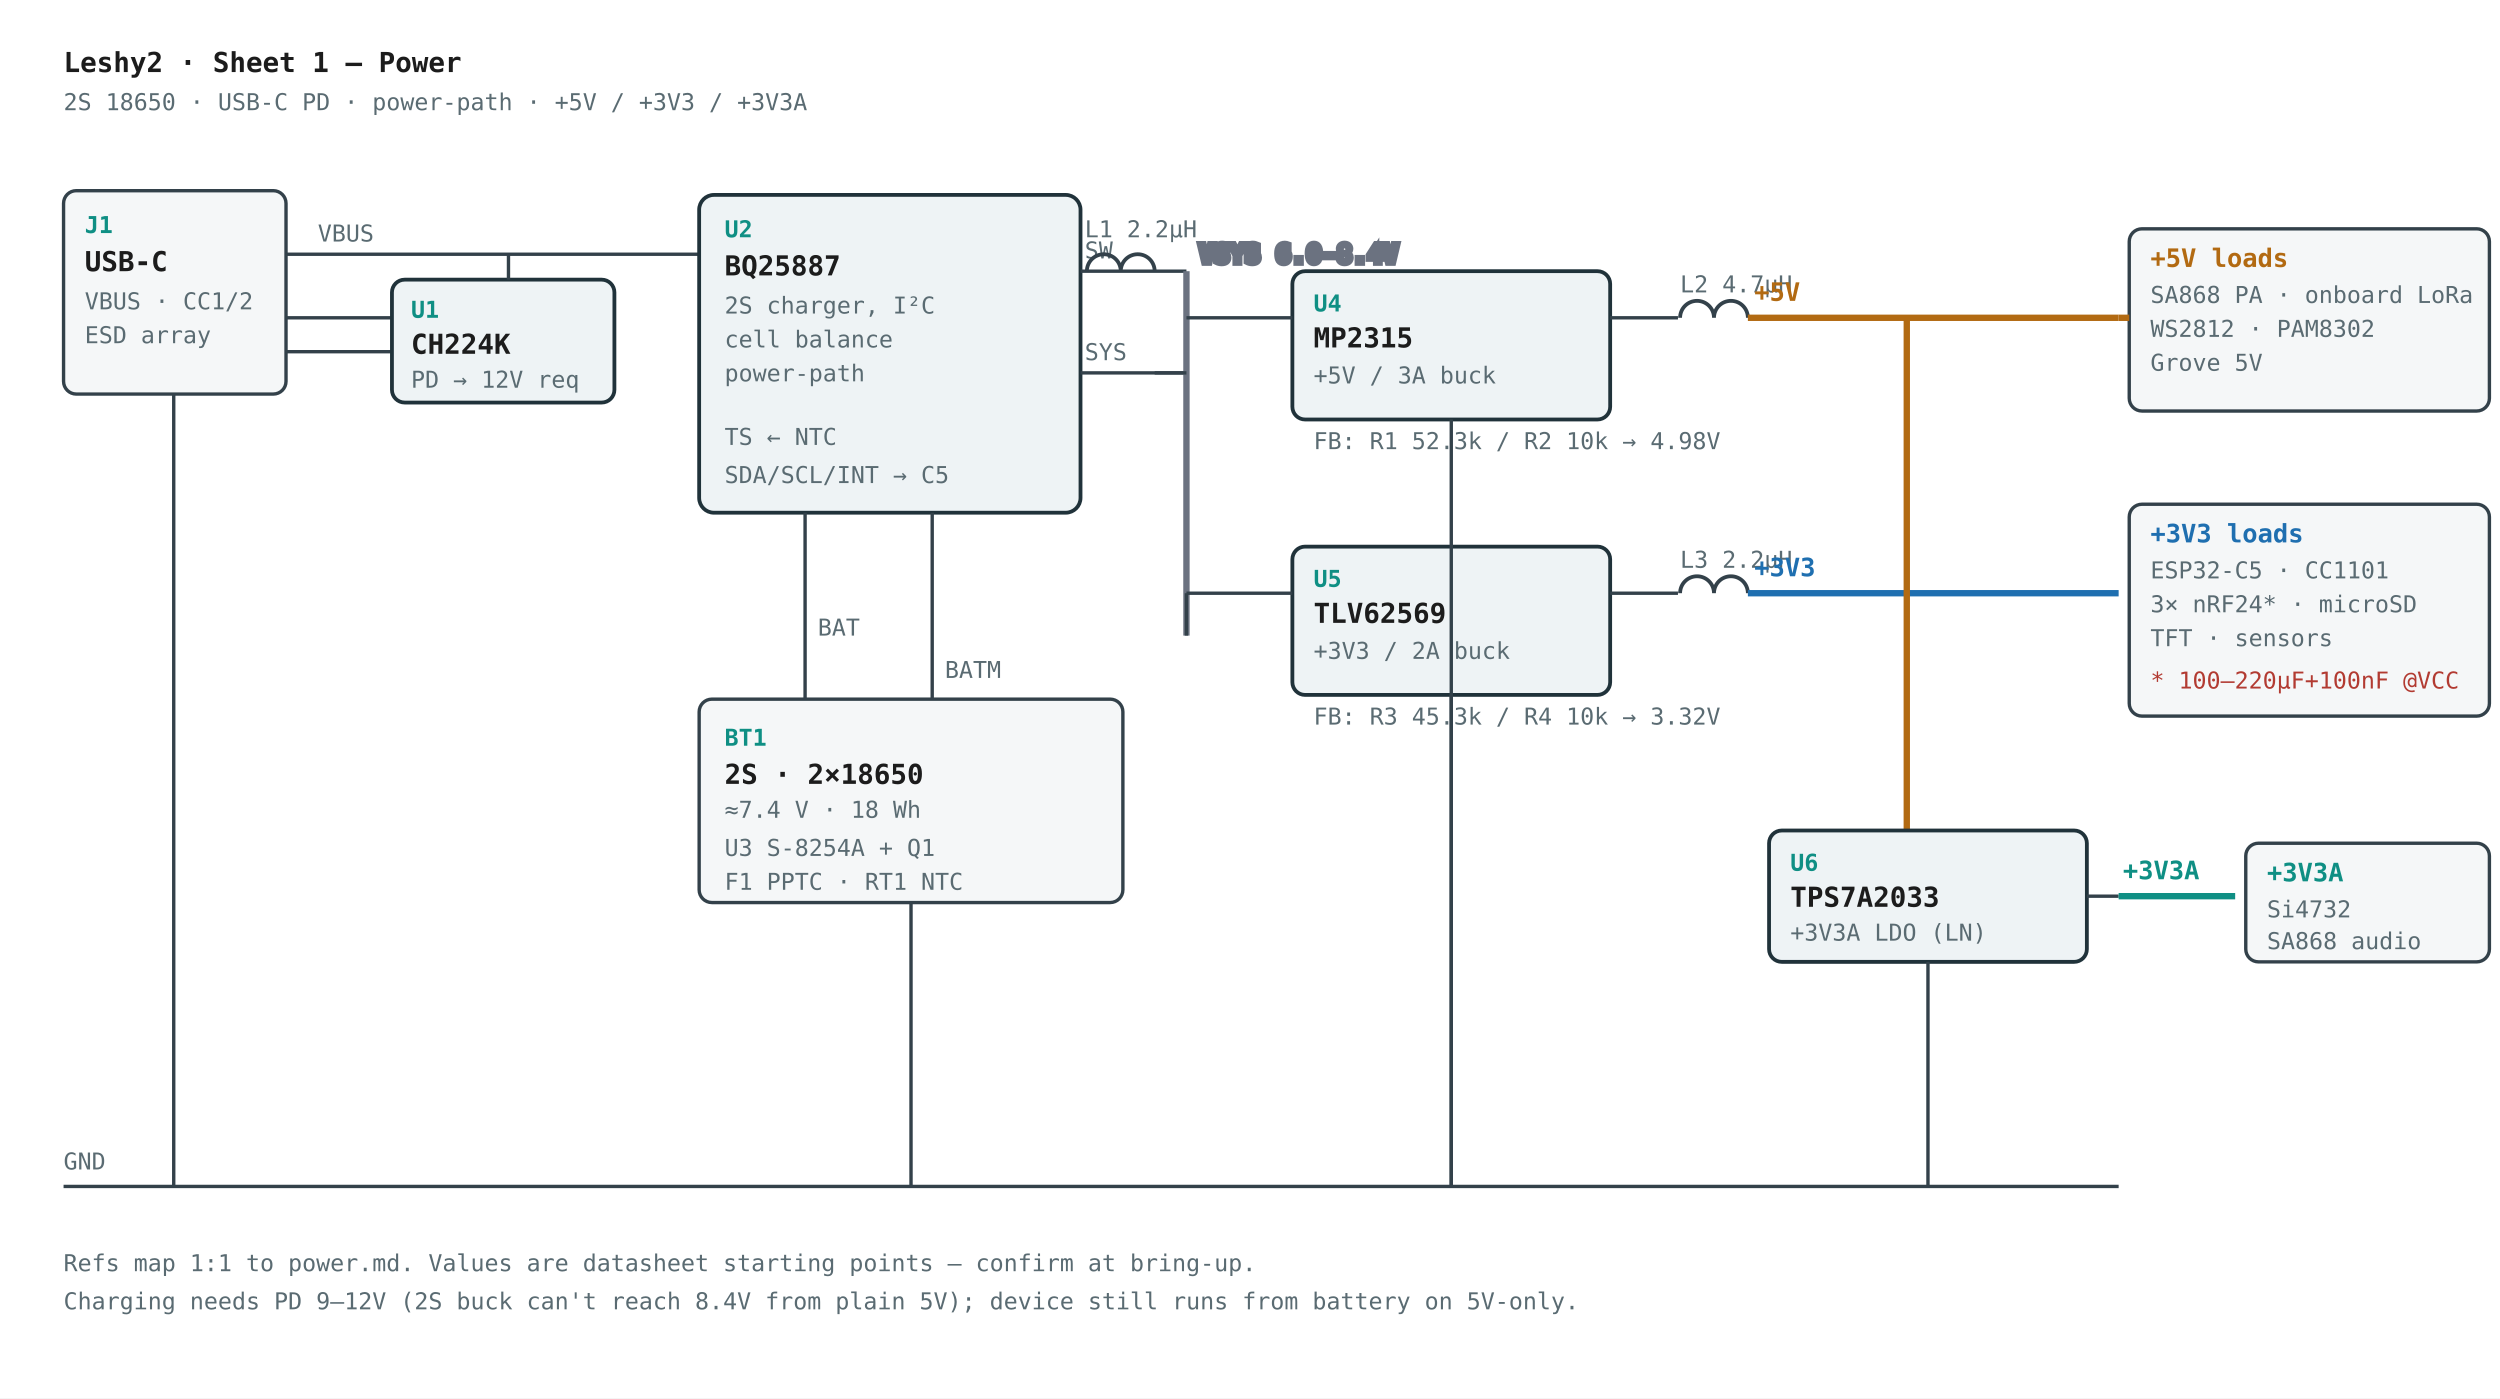
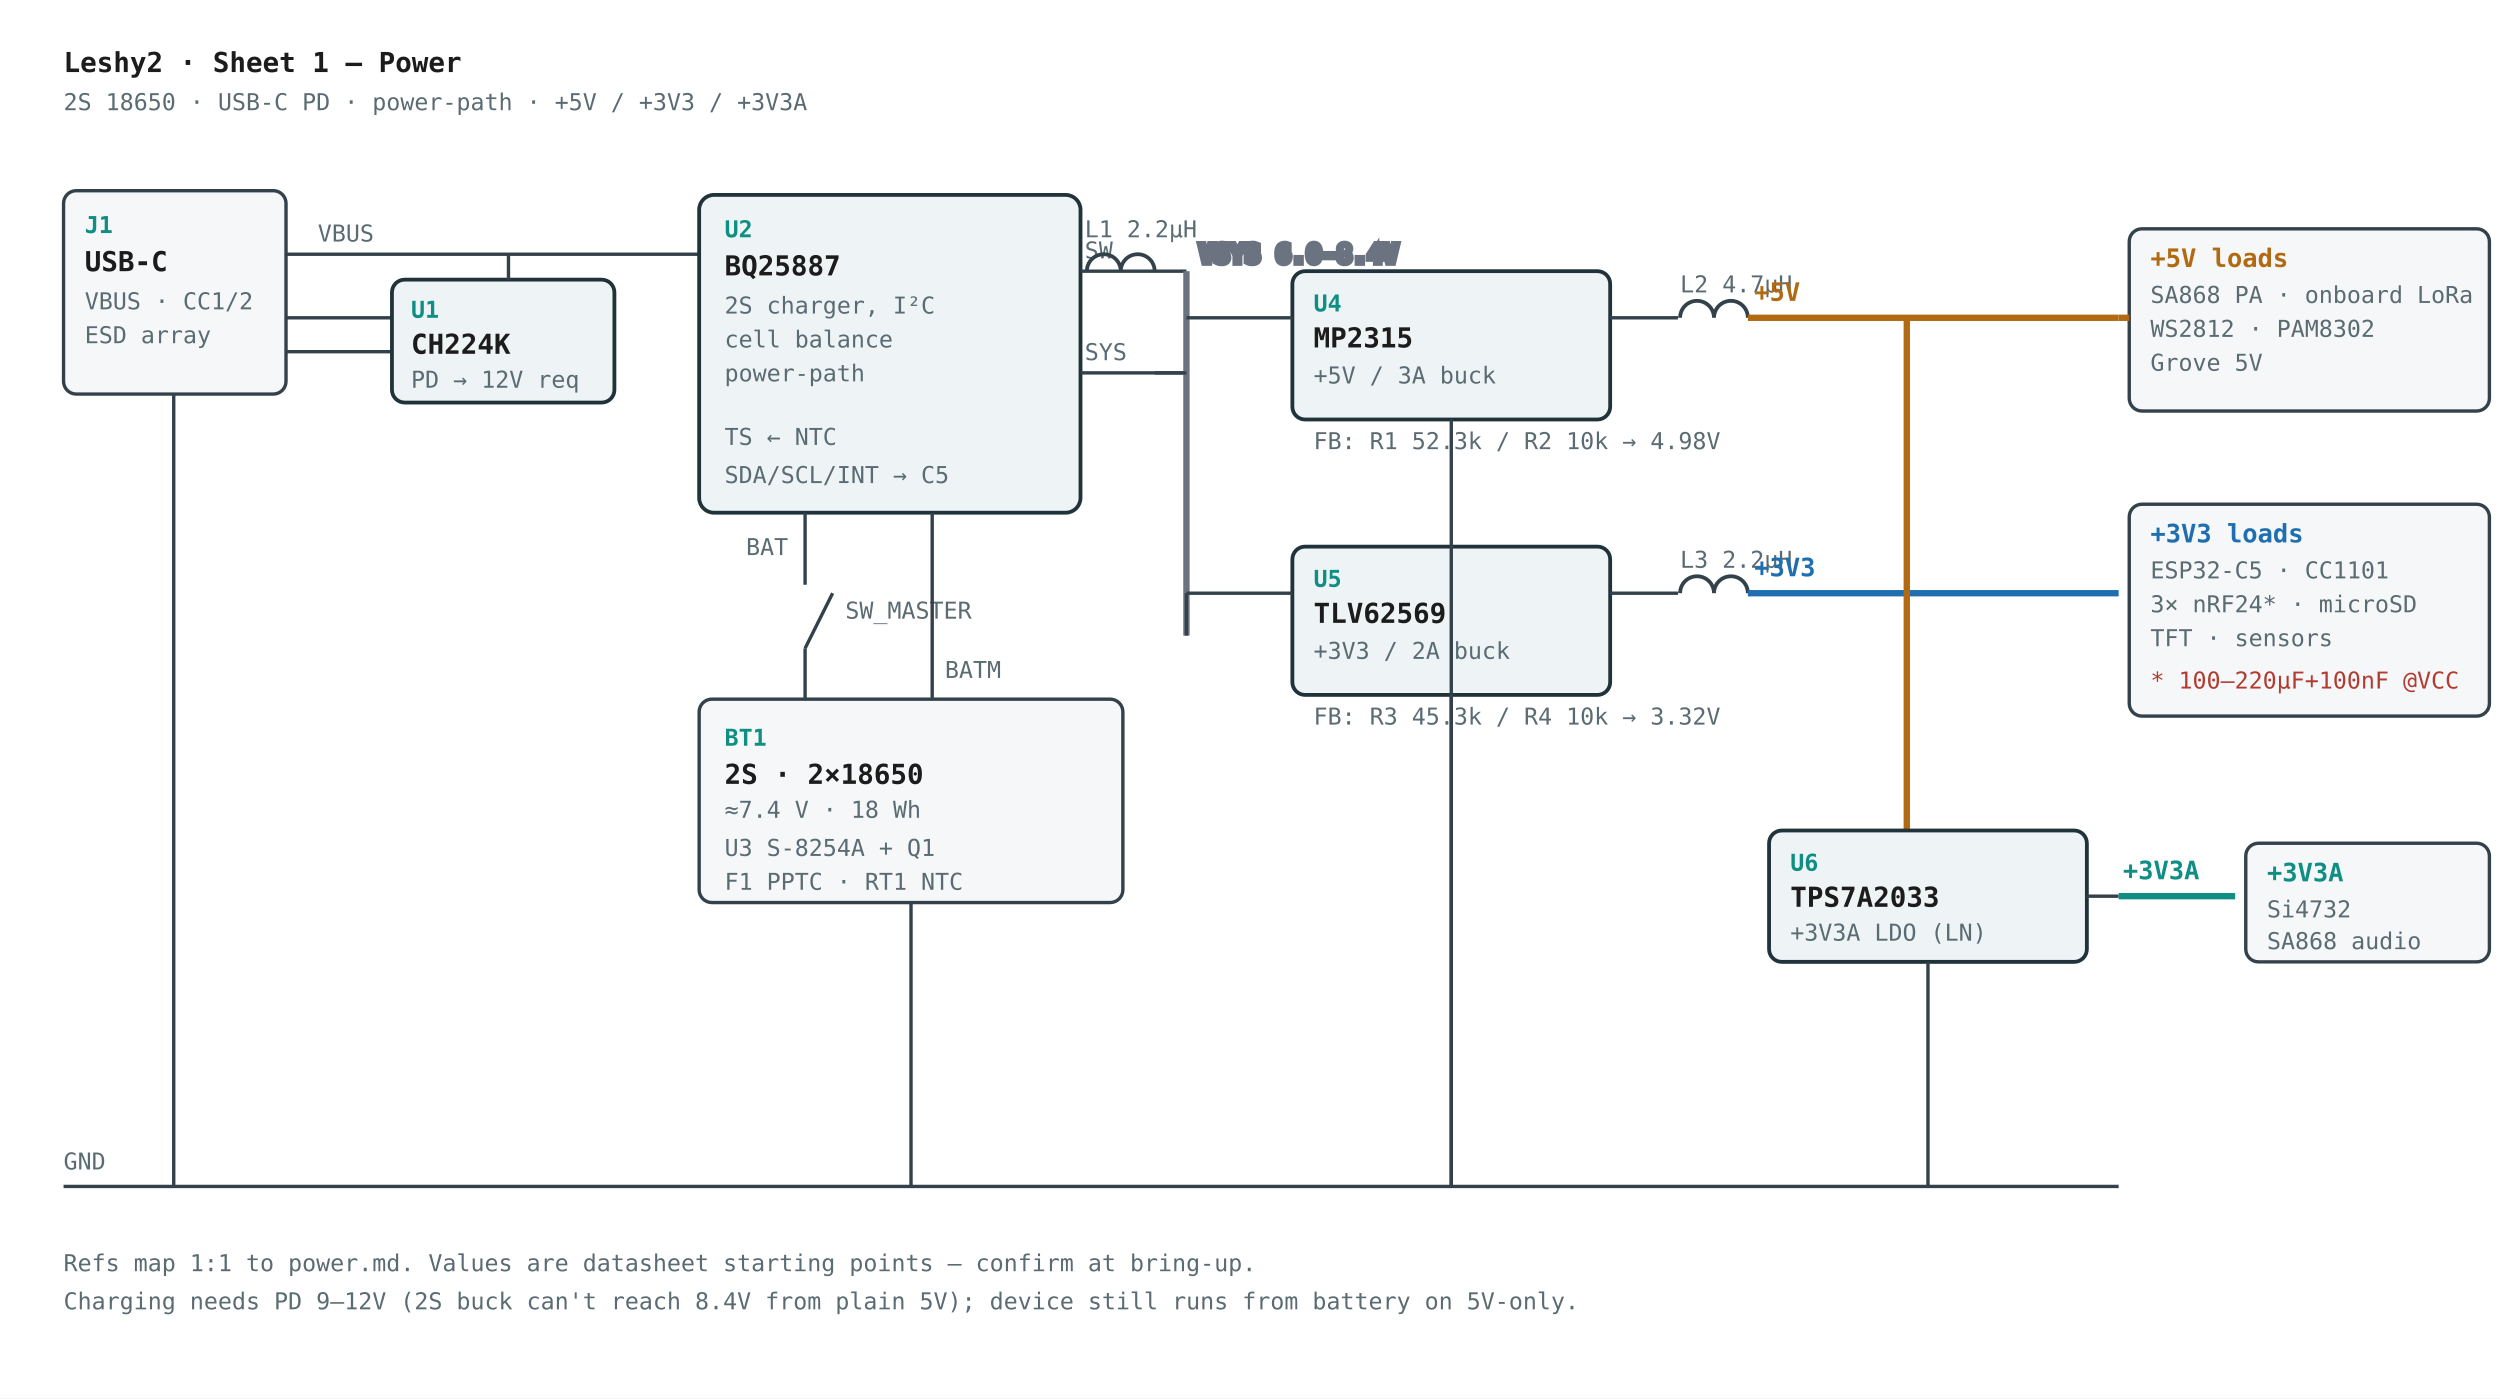
<svg xmlns="http://www.w3.org/2000/svg" viewBox="0 0 1180 660" font-family="ui-monospace,'SF Mono',Menlo,Consolas,monospace">
  <style>
    .bg{fill:#ffffff}
    .ink{fill:#1c1c1c}
    .box{fill:#f5f7f8;stroke:#33414a;stroke-width:1.6}
    .ic{fill:#eef3f5;stroke:#20323a;stroke-width:1.8}
    .w{stroke:#33414a;stroke-width:1.6;fill:none}
    .t{fill:#1c1c1c;font-size:13px;font-weight:700}
    .s{fill:#5a6b72;font-size:11px}
    .ref{fill:#0f8f84;font-size:11px;font-weight:700}
    .vsys{stroke:#6b7280;stroke-width:3;fill:none}
    .r5{stroke:#b26a12;stroke-width:3;fill:none}
    .r33{stroke:#1f6fb0;stroke-width:3;fill:none}
    .r33a{stroke:#0f8f84;stroke-width:3;fill:none}
    .r5t{fill:#b26a12;font-size:12px;font-weight:700}
    .r33t{fill:#1f6fb0;font-size:12px;font-weight:700}
    .r33at{fill:#0f8f84;font-size:12px;font-weight:700}
    .note{fill:#b23b32;font-size:11px}
    .coil{stroke:#33414a;stroke-width:1.8;fill:none}
  </style>
  <rect class="bg" x="0" y="0" width="1180" height="660" />
  <text class="t" x="30" y="34" font-size="16">Leshy2 · Sheet 1 — Power</text>
  <text class="s" x="30" y="52">2S 18650 · USB-C PD · power-path · +5V / +3V3 / +3V3A</text>
  <rect class="box" x="30" y="90" width="105" height="96" rx="6" />
  <text class="ref" x="40" y="110">J1</text>
  <text class="t" x="40" y="128">USB-C</text>
  <text class="s" x="40" y="146">VBUS · CC1/2</text>
  <text class="s" x="40" y="162">ESD array</text>
  <line class="w" x1="135" y1="120" x2="330" y2="120" />
  <text class="s" x="150" y="114">VBUS</text>
  <line class="w" x1="135" y1="150" x2="185" y2="150" />
  <line class="w" x1="135" y1="166" x2="185" y2="166" />
  <rect class="ic" x="185" y="132" width="105" height="58" rx="6" />
  <text class="ref" x="194" y="150">U1</text>
  <text class="t" x="194" y="167">CH224K</text>
  <text class="s" x="194" y="183">PD → 12V req</text>
  <line class="w" x1="240" y1="132" x2="240" y2="120" />
  <rect class="ic" x="330" y="92" width="180" height="150" rx="7" />
  <text class="ref" x="342" y="112">U2</text>
  <text class="t" x="342" y="130">BQ25887</text>
  <text class="s" x="342" y="148">2S charger, I²C</text>
  <text class="s" x="342" y="164">cell balance</text>
  <text class="s" x="342" y="180">power-path</text>
  <text class="s" x="342" y="210">TS ← NTC</text>
  <text class="s" x="342" y="228">SDA/SCL/INT → C5</text>
  <line class="w" x1="510" y1="128" x2="560" y2="128" />
  <text class="s" x="512" y="122">SW</text>
  <line class="w" x1="510" y1="176" x2="560" y2="176" />
  <text class="s" x="512" y="170">SYS</text>
  <path class="coil" d="M513 128 a8 8 0 0 1 16 0 a8 8 0 0 1 16 0" />
  <text class="s" x="512" y="112">L1 2.2µH</text>
  <rect class="box" x="330" y="330" width="200" height="96" rx="6" />
  <text class="ref" x="342" y="352">BT1</text>
  <text class="t" x="342" y="370">2S · 2×18650</text>
  <text class="s" x="342" y="386">≈7.4 V · 18 Wh</text>
  <text class="s" x="342" y="404">U3 S-8254A + Q1</text>
  <text class="s" x="342" y="420">F1 PPTC · RT1 NTC</text>
-   <line class="w" x1="380" y1="330" x2="380" y2="242" />
-   <text class="s" x="386" y="300">BAT</text>
+   <line class="w" x1="380" y1="330" x2="380" y2="306" />
+   <line class="w" x1="380" y1="306" x2="393" y2="280" />
+   <line class="w" x1="380" y1="276" x2="380" y2="242" />
+   <text class="s" x="399" y="292" text-anchor="start">SW_MASTER</text>
+   <text class="s" x="372" y="262" text-anchor="end">BAT</text>
  <line class="w" x1="440" y1="330" x2="440" y2="242" />
  <text class="s" x="446" y="320">BATM</text>
  <line class="vsys" x1="560" y1="128" x2="560" y2="300" />
  <line class="w" x1="545" y1="176" x2="560" y2="176" />
  <text class="vsys" x="566" y="124" fill="#6b7280" font-size="12" font-weight="700">VSYS 6.0–8.4V</text>
  <rect class="ic" x="610" y="128" width="150" height="70" rx="6" />
  <text class="ref" x="620" y="147">U4</text>
  <text class="t" x="620" y="164">MP2315</text>
  <text class="s" x="620" y="181">+5V / 3A buck</text>
  <line class="w" x1="560" y1="150" x2="610" y2="150" />
  <line class="w" x1="760" y1="150" x2="792" y2="150" />
  <path class="coil" d="M793 150 a8 8 0 0 1 16 0 a8 8 0 0 1 16 0" />
  <text class="s" x="793" y="138">L2 4.7µH</text>
  <text class="s" x="620" y="212">FB: R1 52.3k / R2 10k → 4.98V</text>
  <rect class="ic" x="610" y="258" width="150" height="70" rx="6" />
  <text class="ref" x="620" y="277">U5</text>
  <text class="t" x="620" y="294">TLV62569</text>
  <text class="s" x="620" y="311">+3V3 / 2A buck</text>
  <line class="w" x1="560" y1="280" x2="610" y2="280" />
  <line class="w" x1="760" y1="280" x2="792" y2="280" />
  <path class="coil" d="M793 280 a8 8 0 0 1 16 0 a8 8 0 0 1 16 0" />
  <text class="s" x="793" y="268">L3 2.2µH</text>
  <text class="s" x="620" y="342">FB: R3 45.3k / R4 10k → 3.32V</text>
  <line class="w" x1="560" y1="280" x2="560" y2="300" />
  <line class="r5" x1="825" y1="150" x2="1000" y2="150" />
  <text class="r5t" x="828" y="142">+5V</text>
  <line class="r33" x1="825" y1="280" x2="1000" y2="280" />
  <text class="r33t" x="828" y="272">+3V3</text>
  <line class="r5" x1="900" y1="150" x2="900" y2="392" />
  <rect class="ic" x="835" y="392" width="150" height="62" rx="6" />
  <text class="ref" x="845" y="411">U6</text>
  <text class="t" x="845" y="428">TPS7A2033</text>
  <text class="s" x="845" y="444">+3V3A LDO (LN)</text>
  <line class="w" x1="900" y1="392" x2="900" y2="392" />
  <line class="w" x1="985" y1="423" x2="1000" y2="423" />
  <line class="r33a" x1="1000" y1="423" x2="1055" y2="423" />
  <text class="r33at" x="1002" y="415">+3V3A</text>
  <rect class="box" x="1005" y="108" width="170" height="86" rx="6" />
  <text class="r5t" x="1015" y="126">+5V loads</text>
  <text class="s" x="1015" y="143">SA868 PA · onboard LoRa</text>
  <text class="s" x="1015" y="159">WS2812 · PAM8302</text>
  <text class="s" x="1015" y="175">Grove 5V</text>
  <line class="r5" x1="1000" y1="150" x2="1005" y2="150" />
  <rect class="box" x="1005" y="238" width="170" height="100" rx="6" />
  <text class="r33t" x="1015" y="256">+3V3 loads</text>
  <text class="s" x="1015" y="273">ESP32-C5 · CC1101</text>
  <text class="s" x="1015" y="289">3× nRF24* · microSD</text>
  <text class="s" x="1015" y="305">TFT · sensors</text>
  <text class="note" x="1015" y="325">* 100–220µF+100nF @VCC</text>
  <rect class="box" x="1060" y="398" width="115" height="56" rx="6" />
  <text class="r33at" x="1070" y="416">+3V3A</text>
  <text class="s" x="1070" y="433">Si4732</text>
  <text class="s" x="1070" y="448">SA868 audio</text>
  <line class="w" x1="30" y1="560" x2="1000" y2="560" stroke-width="2" />
  <text class="s" x="30" y="552">GND</text>
  <g stroke="#33414a" stroke-width="1.6">
    <line x1="82" y1="186" x2="82" y2="560" />
    <line x1="430" y1="426" x2="430" y2="560" />
    <line x1="685" y1="198" x2="685" y2="560" />
    <line x1="685" y1="328" x2="685" y2="560" />
    <line x1="910" y1="454" x2="910" y2="560" />
  </g>
  <text class="s" x="30" y="600">Refs map 1:1 to power.md. Values are datasheet starting points — confirm at bring-up.</text>
  <text class="s" x="30" y="618">Charging needs PD 9–12V (2S buck can't reach 8.4V from plain 5V); device still runs from battery on 5V-only.</text>
</svg>
